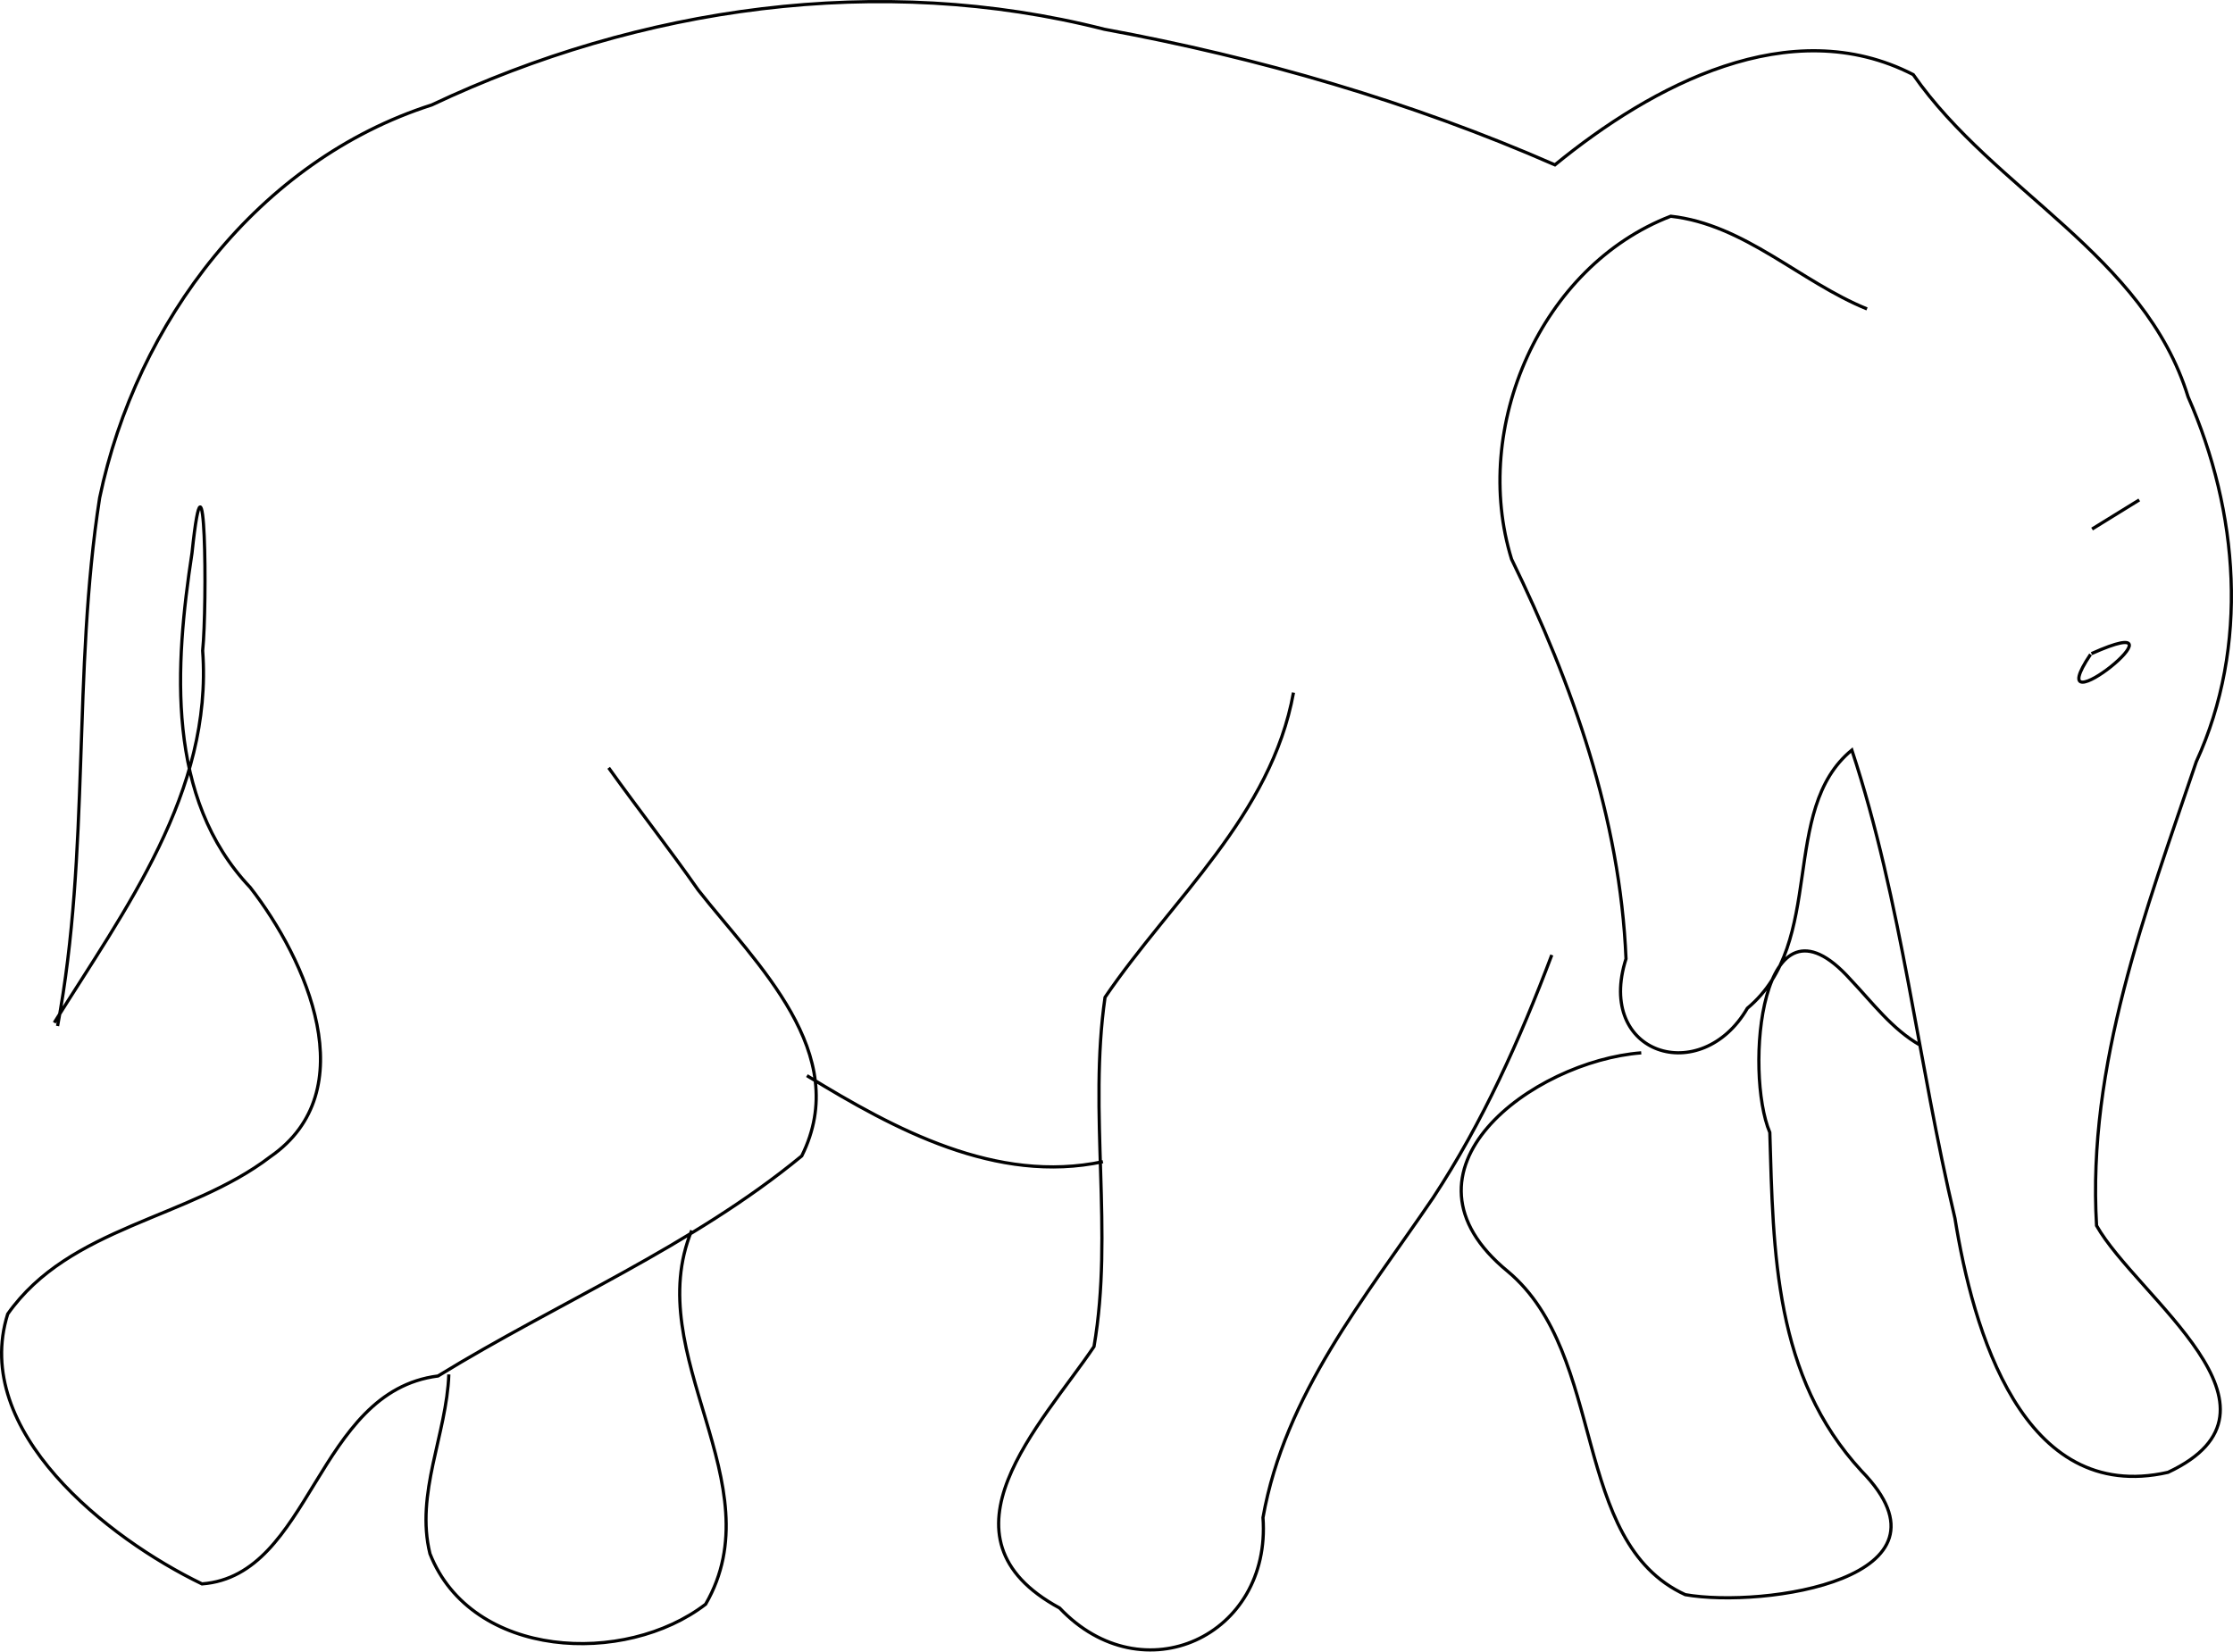
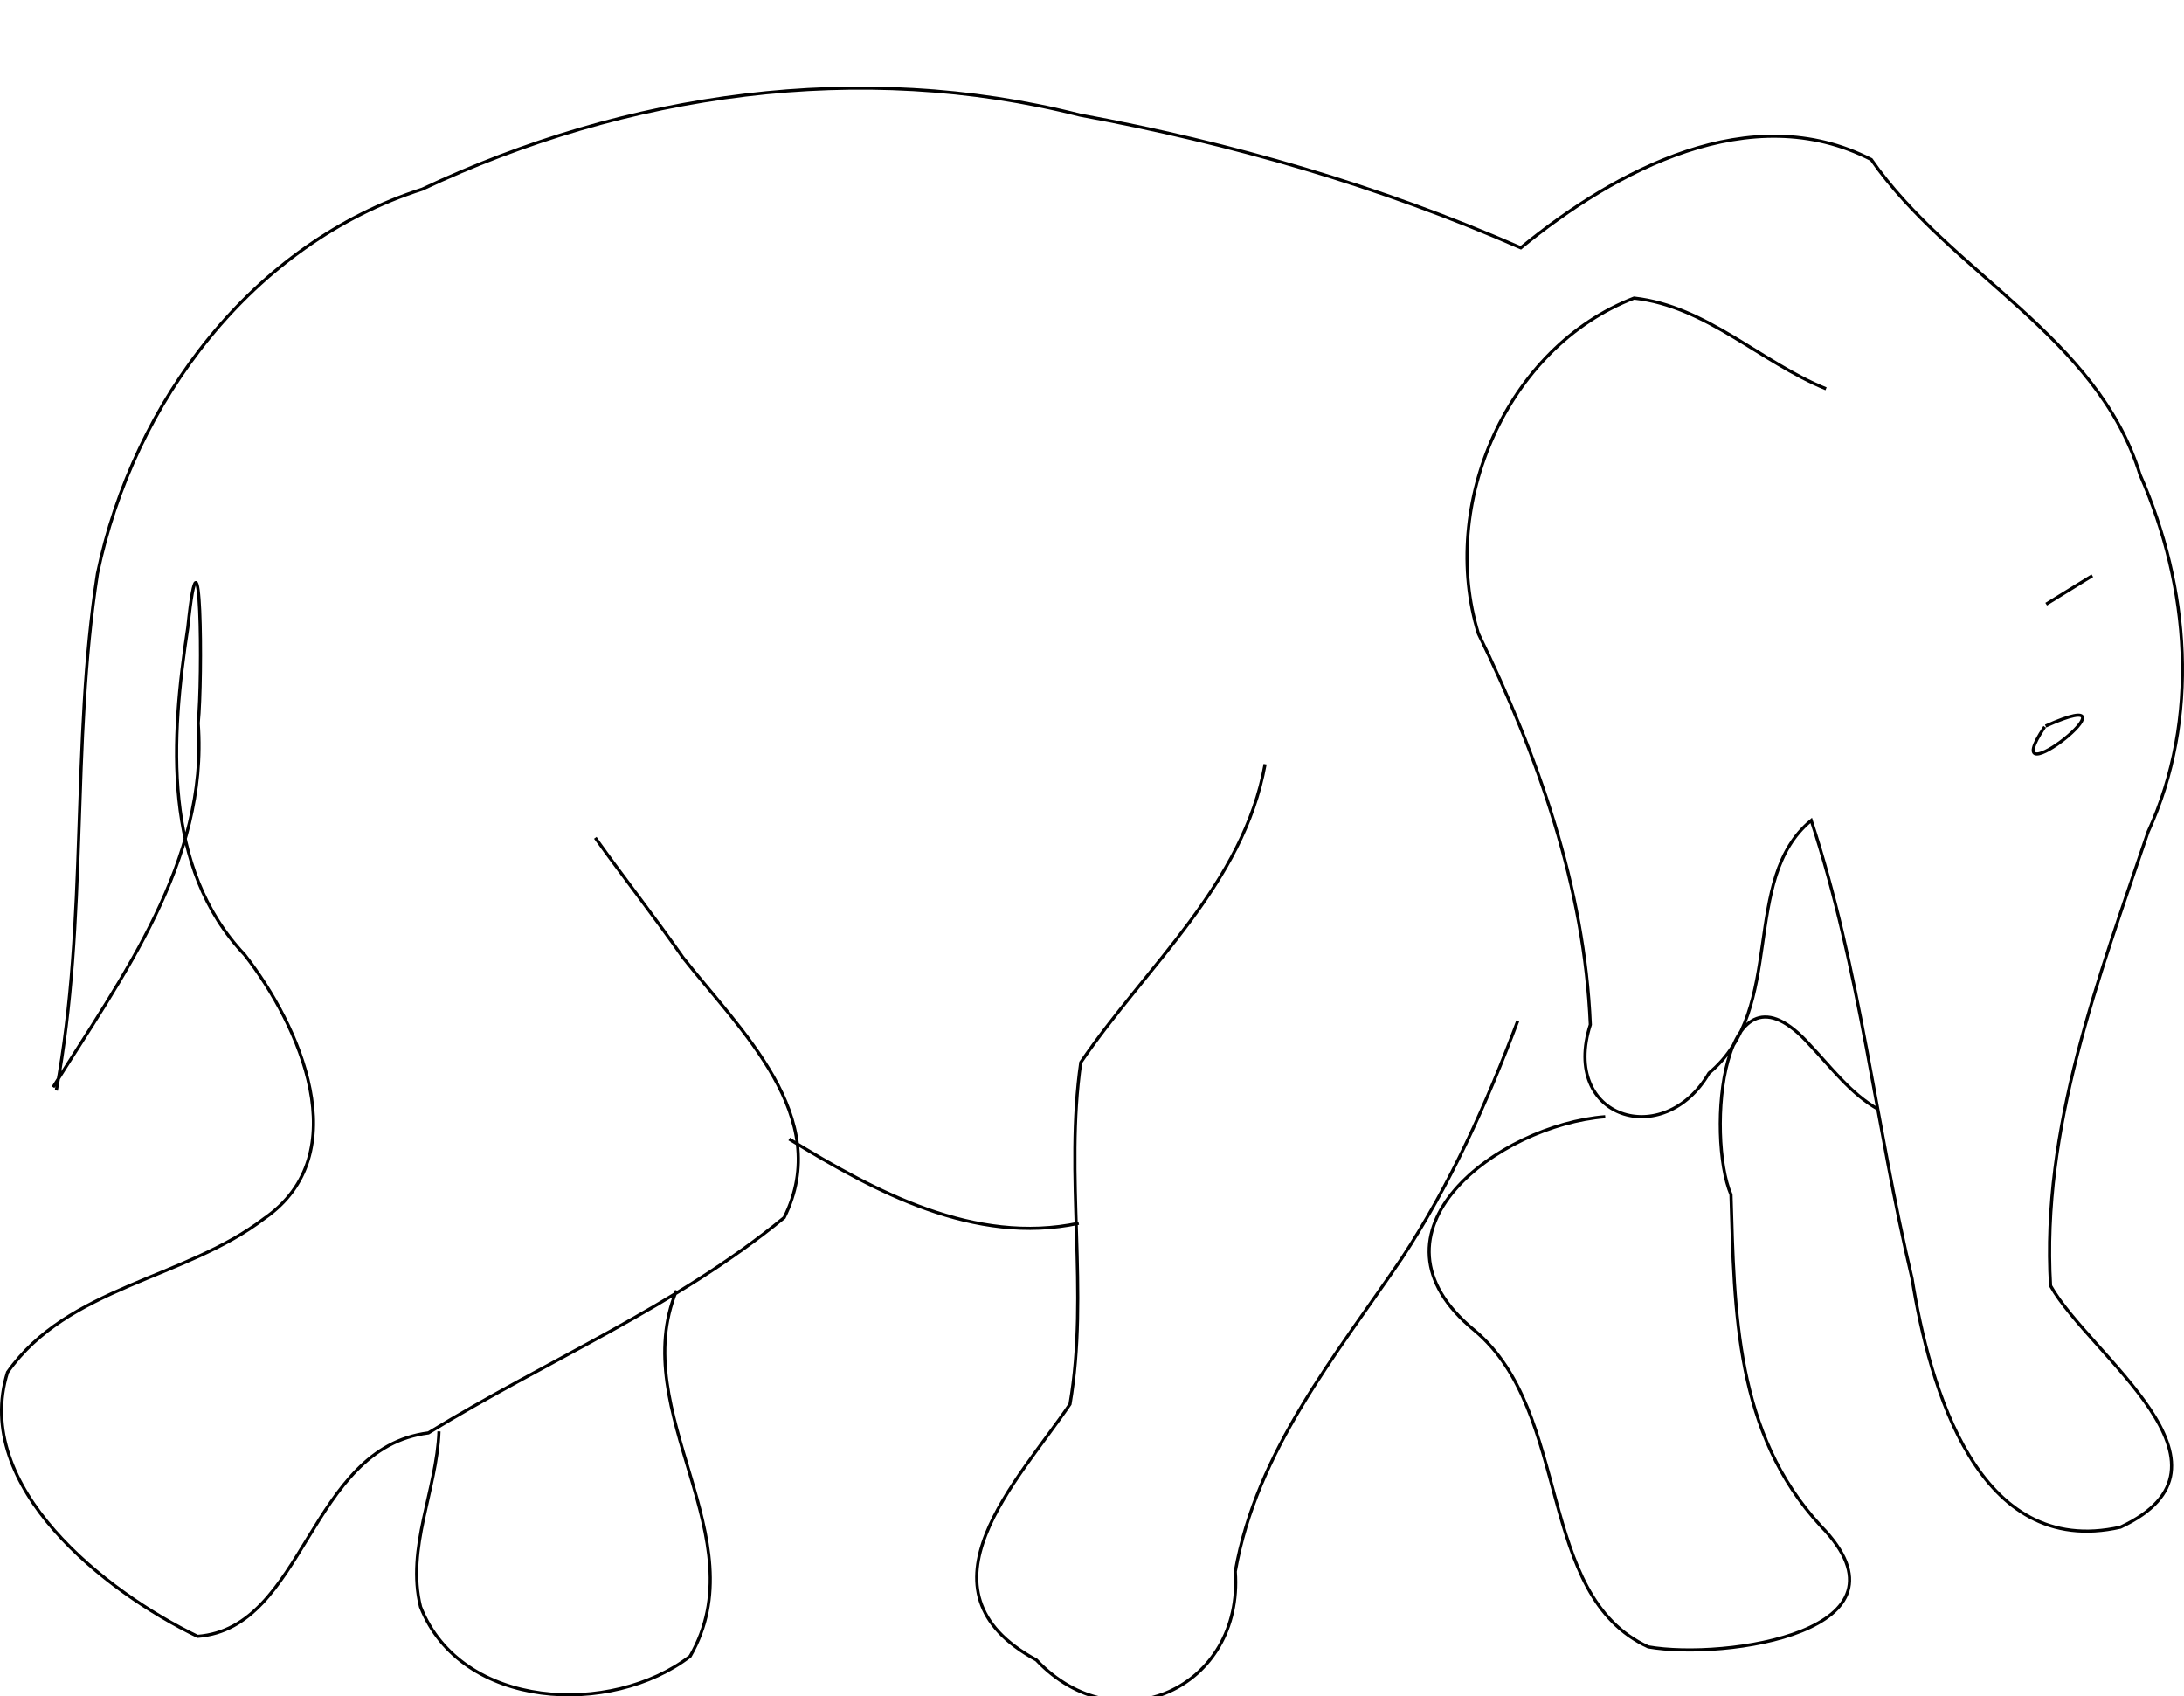
- <svg xmlns="http://www.w3.org/2000/svg" height="473.87" id="svg2" width="640.547" version="1.0">
-   <defs id="defs3" />
-   <path d="M 16.513,294.396 C 25.895,244.373 20.769,192.919 28.582,142.85 C 39.103,92.406 74.157,45.996 123.852,30.106 C 183.591,1.877 252.345,-7.999 316.755,8.388 C 361.07,16.566 404.684,29.163 446.038,47.296 C 473.818,24.569 513.463,3.221 548.824,21.41 C 572.125,54.901 615.068,73 627.664,113.866 C 642.154,146.786 645.269,185.296 630.007,218.571 C 615.51,261.49 598.681,305.493 601.407,351.663 C 612.946,372.091 660.855,404.188 621.913,422.448 C 580.084,431.939 565.911,381.436 560.786,349.563 C 550.186,304.949 545.61,258.891 531.215,215.215 C 510.208,232.443 524.079,270.286 501.233,289.3 C 488.002,312.058 457.632,302.645 466.429,275.095 C 464.729,234.756 451.093,196.293 433.603,160.451 C 421.886,122.529 441.994,76.396 479.26,62.04 C 500.461,64.398 516.411,80.858 535.562,88.639 M 15.561,293.434 C 35.789,260.992 61.074,227.25 58.134,186.7 C 59.473,173.463 58.969,121.442 55.083,158.623 C 50.153,190.958 47.501,229.004 71.772,254.623 C 87.908,275.327 104.764,313.037 77.537,331.897 C 54.148,349.821 20.005,351.797 2.207,377.031 C -8.289,410.582 30.838,441.375 57.942,454.466 C 89.452,452.062 90.53,399.257 125.651,394.808 C 160.287,373.544 198.366,357.712 229.988,331.67 C 244.66,302.194 216.977,276.608 200.321,255.421 C 192.005,243.523 183.045,232.127 174.601,220.31 M 371.04,198.724 C 364.689,233.951 336.171,257.952 316.984,286.156 C 312.18,319.357 319.483,353.471 313.819,386.376 C 298.803,408.661 266.369,440.997 303.956,461.385 C 327.764,486.56 364.767,469.466 362.292,435.438 C 368.577,400.016 391.58,372.381 411.102,343.66 C 425.373,321.968 435.988,298.272 445.138,274.009 M 470.8,302.088 C 439.697,304.5 397.149,335.865 432.537,364.819 C 461.19,388.837 450.357,442.347 483.42,457.553 C 505.942,461.496 564.108,452.959 533.994,422.083 C 508.884,394.841 508.702,359.313 507.68,324.945 C 500.371,307.741 504.91,252.159 530.792,281.009 C 537.116,287.662 542.756,295.345 550.875,299.932 M 198.418,353.046 C 183.636,388.896 222.479,425.576 202.413,460.297 C 179.317,478.069 135.285,476.081 123.337,445.811 C 119.074,428.514 128.122,411.59 128.747,394.367 M 231.471,308.629 C 256.713,324.106 285.829,339.806 316.379,333.322 M 599.953,187.544 C 631.049,173.578 583.818,211.39 599.688,187.754 M 613.657,143.444 C 609.146,146.229 604.635,149.014 600.123,151.799" id="path1342" style="fill: none; fill-opacity: 1; fill-rule: evenodd; stroke: rgb(0, 0, 0); stroke-width: 0.921px; stroke-linecap: butt; stroke-linejoin: miter; stroke-opacity: 1;" />
+ <svg xmlns="http://www.w3.org/2000/svg" height="472" id="svg2" width="608" version="1.0">
+   <defs id="defs3">
+     </defs>
+   <path d="M 15.674,303.515 C 24.579,256.034 19.714,207.194 27.129,159.669 C 37.116,111.788 70.389,67.737 117.559,52.654 C 174.263,25.859 239.523,16.486 300.66,32.04 C 342.723,39.802 384.122,51.758 423.374,68.97 C 449.743,47.398 487.374,27.135 520.938,44.399 C 543.055,76.19 583.816,93.368 595.771,132.158 C 609.526,163.405 612.483,199.959 597.996,231.543 C 584.235,272.281 568.262,314.048 570.849,357.872 C 581.801,377.262 627.277,407.729 590.313,425.061 C 550.609,434.07 537.157,386.132 532.292,355.879 C 522.231,313.532 517.887,269.814 504.224,228.357 C 484.284,244.71 497.45,280.63 475.765,298.678 C 463.207,320.279 434.38,311.345 442.729,285.195 C 441.116,246.906 428.173,210.397 411.571,176.376 C 400.45,140.381 419.536,96.592 454.908,82.966 C 475.032,85.204 490.171,100.827 508.35,108.213 M 14.77,302.602 C 33.97,271.808 57.971,239.78 55.18,201.292 C 56.451,188.727 55.973,139.349 52.284,174.641 C 47.604,205.333 45.087,241.446 68.125,265.763 C 83.442,285.416 99.441,321.209 73.597,339.111 C 51.397,356.124 18.988,358 2.095,381.952 C -7.868,413.797 29.271,443.026 54.998,455.452 C 84.907,453.17 85.93,403.048 119.267,398.825 C 152.143,378.642 188.287,363.614 218.302,338.895 C 232.229,310.917 205.952,286.631 190.142,266.521 C 182.249,255.227 173.745,244.41 165.73,233.194 M 352.188,212.704 C 346.159,246.141 319.09,268.923 300.877,295.693 C 296.318,327.208 303.25,359.588 297.873,390.822 C 283.62,411.975 252.834,442.667 288.512,462.019 C 311.11,485.915 346.233,469.69 343.883,437.391 C 349.849,403.768 371.684,377.537 390.214,350.276 C 403.759,329.686 413.835,307.194 422.52,284.164 M 446.878,310.816 C 417.355,313.106 376.97,342.877 410.559,370.36 C 437.757,393.157 427.474,443.948 458.857,458.382 C 480.234,462.125 535.446,454.021 506.861,424.715 C 483.027,398.857 482.855,365.134 481.885,332.512 C 474.946,316.182 479.255,263.425 503.822,290.808 C 509.825,297.123 515.178,304.416 522.885,308.77 M 188.337,359.185 C 174.305,393.213 211.174,428.03 192.128,460.987 C 170.206,477.856 128.411,475.969 117.07,447.236 C 113.023,430.818 121.612,414.754 122.206,398.406 M 219.71,317.025 C 243.669,331.715 271.306,346.618 300.303,340.464 M 569.469,202.093 C 598.985,188.836 554.154,224.727 569.218,202.292 M 582.477,160.233 C 578.195,162.876 573.913,165.52 569.63,168.163" id="path1342" style="fill:none;fill-opacity:1;fill-rule:evenodd;stroke:#000000;stroke-width:0.875px;stroke-linecap:butt;stroke-linejoin:miter;stroke-opacity:1" />
</svg>
